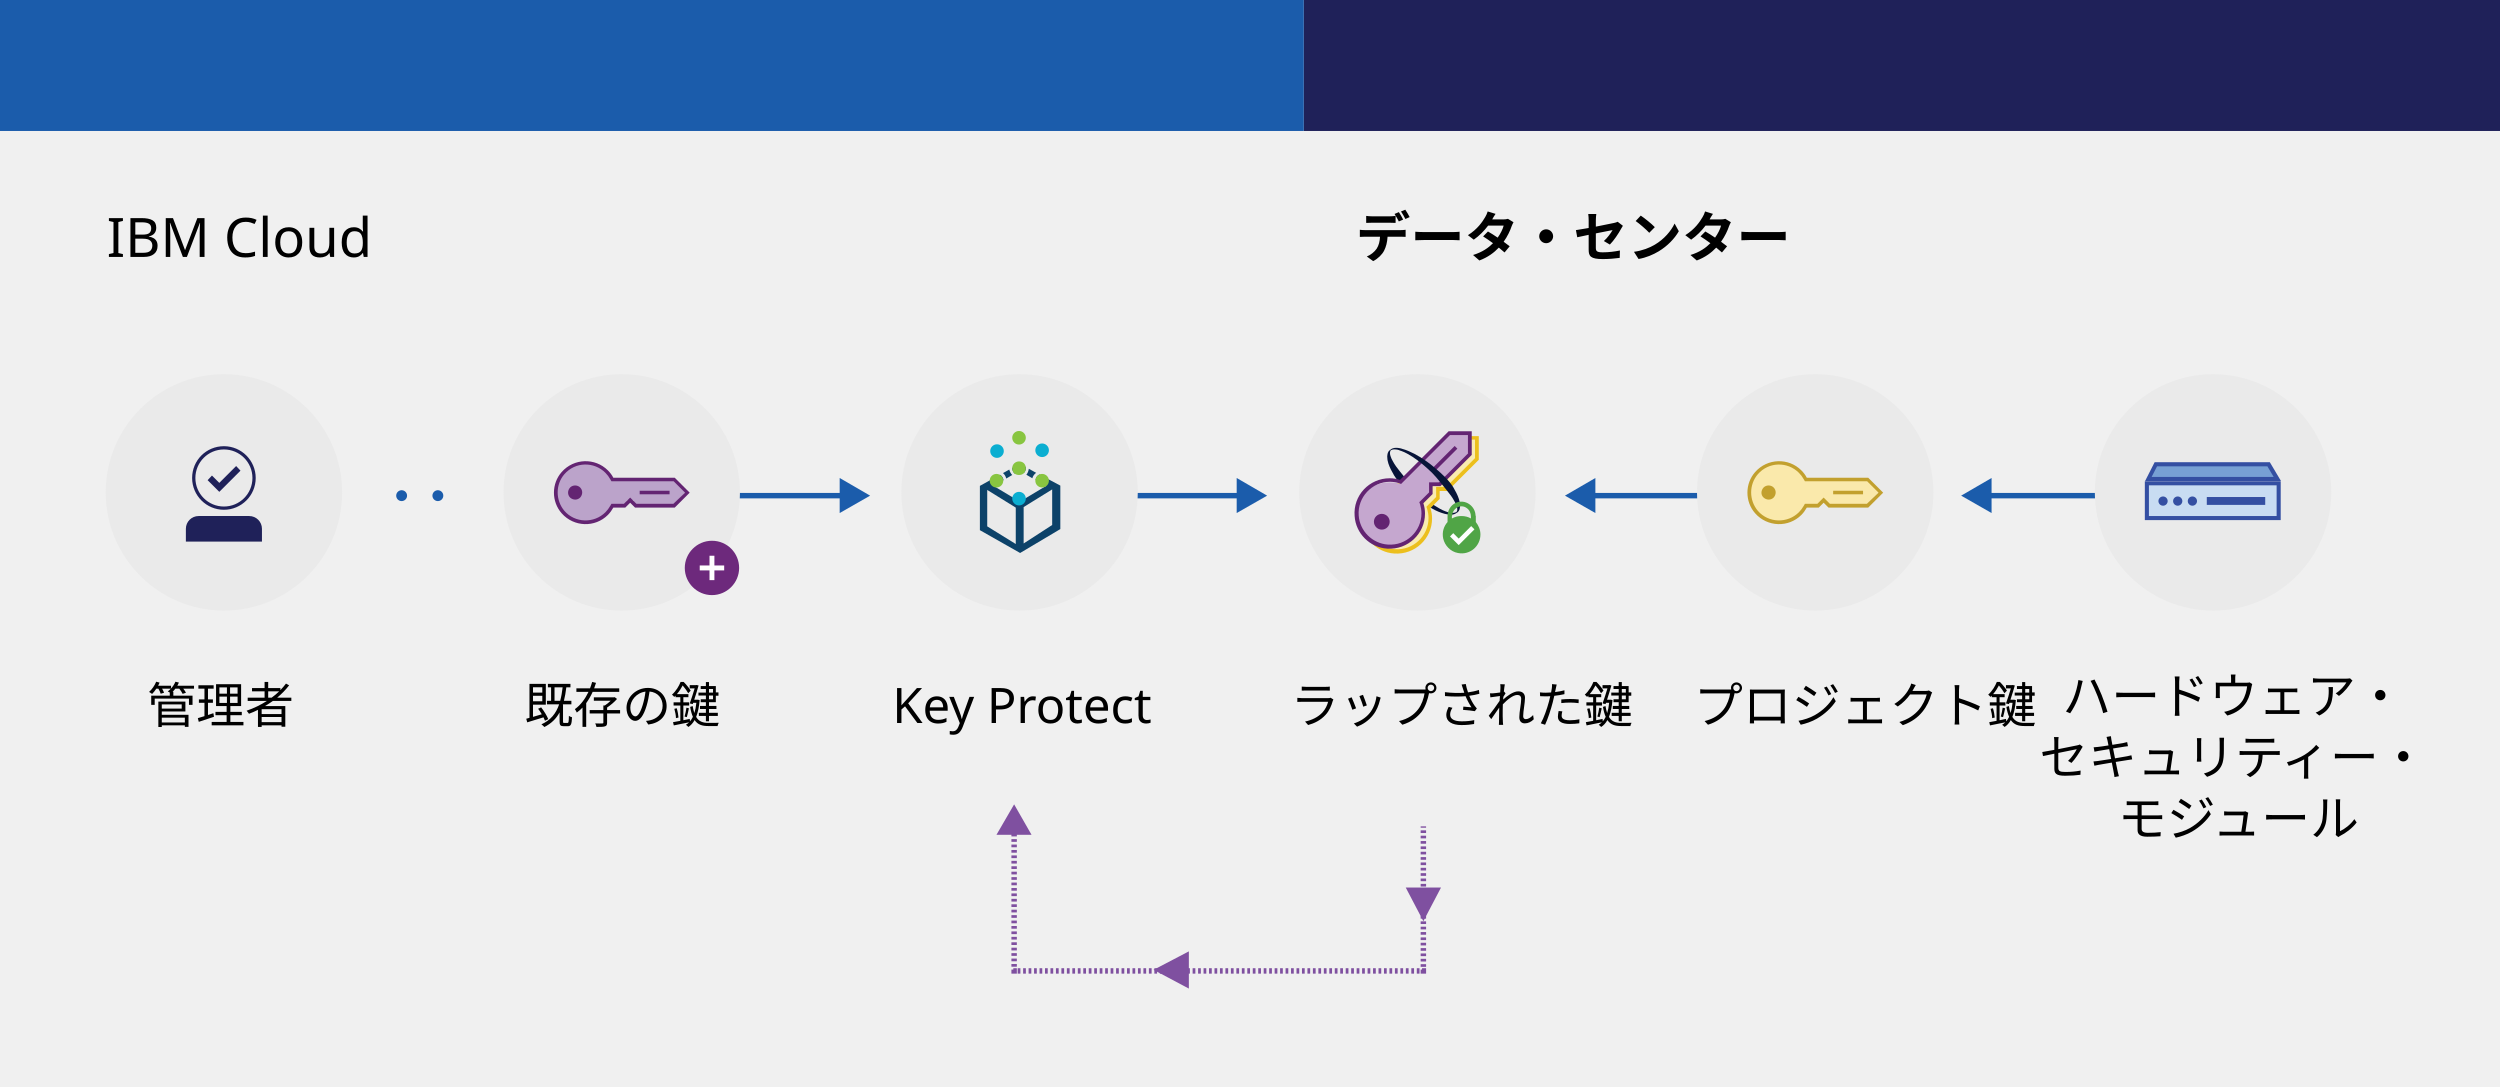
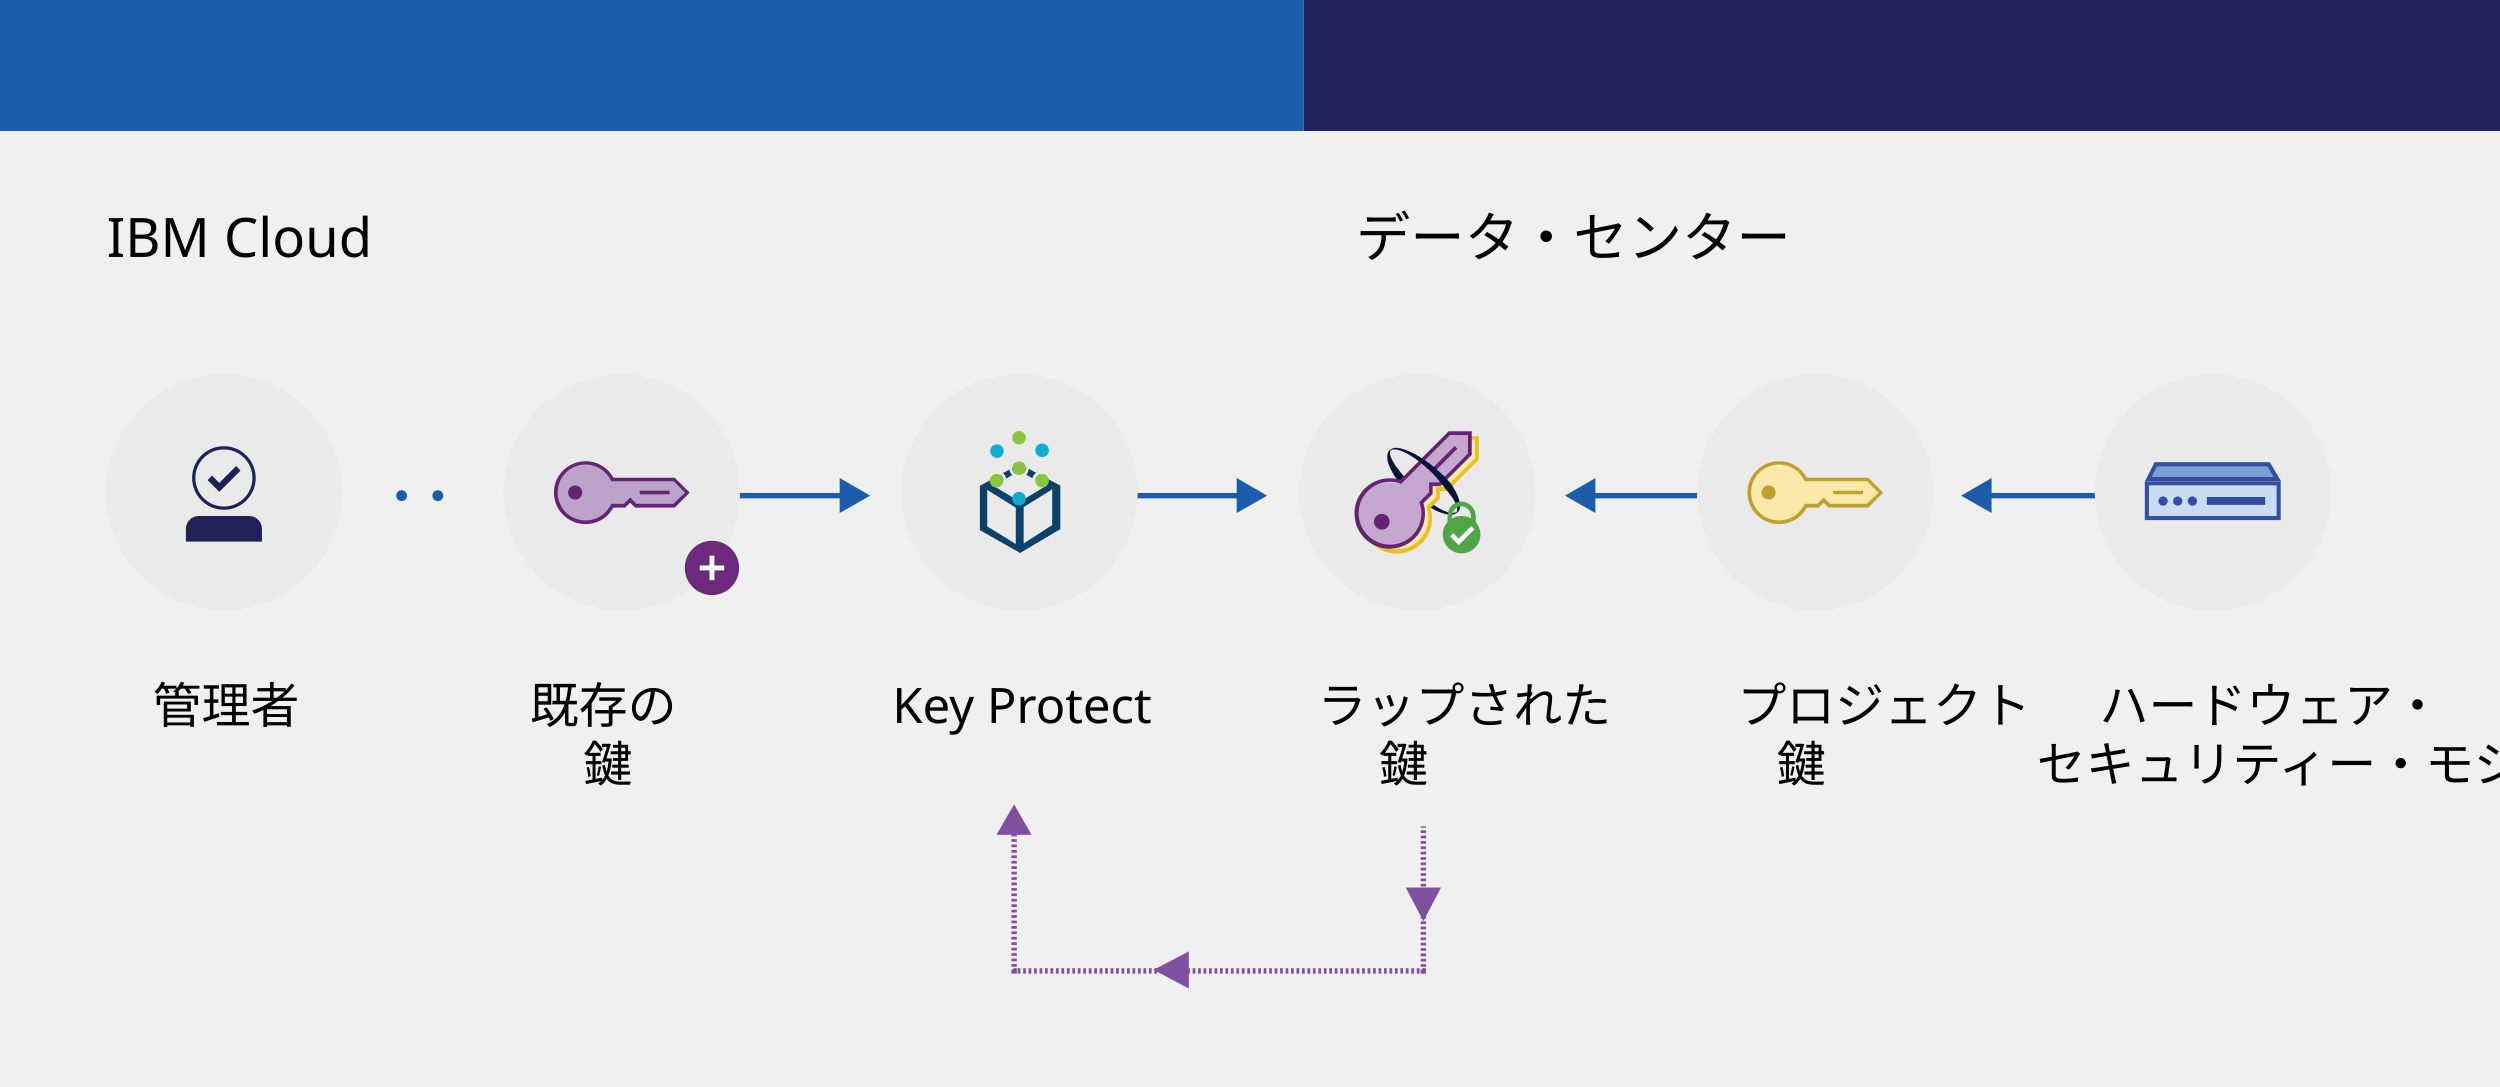
- <svg xmlns="http://www.w3.org/2000/svg" xmlns:xlink="http://www.w3.org/1999/xlink" viewBox="0 0 920 400" id="svg2">
-   <style id="style4">.st0{fill:none;stroke:#1b5cab;stroke-width:2;stroke-miterlimit:10}.st1{fill:#1b5cab}.st2,.st4{fill:none;stroke-miterlimit:10}.st2{stroke-linecap:round;stroke:#1b5cab;stroke-width:4}.st4{stroke:#7f50a0;stroke-width:2}.st8{fill:#7f50a0}.st9{fill:#eaeaea}.st13{fill:#344fa2}.st17{clip-path:url(#SVGID_4_);fill:#c2a02e}.st19,.st21,.st23{clip-path:url(#SVGID_8_);fill:#071438}.st21,.st23{fill:#ecbf1d}.st23{fill:#632472}.st26{fill:#0c4269}.st27{fill:#0baed1}.st28{fill:#88c540}.st29{fill:none}.st34{clip-path:url(#SVGID_14_);fill:#632472}.st35{fill:#1f2159}.st36{font-family:'IBMPlexSans-SemiBold'}.st37{font-size:20px}.st38{font-family:'IBMPlexSans'}.st39{font-size:18px}</style>
+ <svg xmlns="http://www.w3.org/2000/svg" xmlns:xlink="http://www.w3.org/1999/xlink" viewBox="0 0 920 400">
+   <style>.st0{fill:none;stroke:#1b5cab;stroke-width:2;stroke-miterlimit:10}.st1{fill:#1b5cab}.st2,.st4{fill:none;stroke-miterlimit:10}.st2{stroke-linecap:round;stroke:#1b5cab;stroke-width:4}.st4{stroke:#7f50a0;stroke-width:2}.st8{fill:#7f50a0}.st9{fill:#eaeaea}.st13{fill:#344fa2}.st17{clip-path:url(#SVGID_4_);fill:#c2a02e}.st19,.st21,.st23{clip-path:url(#SVGID_8_);fill:#071438}.st21,.st23{fill:#ecbf1d}.st23{fill:#632472}.st26{fill:#0c4269}.st27{fill:#0baed1}.st28{fill:#88c540}.st29{fill:none}.st34{clip-path:url(#SVGID_14_);fill:#632472}.st35{fill:#1f2159}.st36{font-family:'IBMPlexSans-SemiBold'}.st37{font-size:20px}.st38{font-family:'IBMPlexSans'}.st39{font-size:18px}</style>
  <g id="Visual_elements">
-     <g id="g7">
-       <g id="g9">
-         <path class="st0" id="line11" d="M585.2 182.4h40.7" />
-         <g id="g13">
-           <path class="st1" id="polygon15" d="M587.1 188.8l-11.2-6.4 11.2-6.5z" />
-         </g>
-       </g>
-     </g>
-     <g id="g17">
-       <g id="g19">
-         <path class="st0" id="line21" d="M731 182.4h40.7" />
-         <g id="g23">
-           <path class="st1" id="polygon25" d="M732.9 188.8l-11.2-6.4 11.2-6.5z" />
-         </g>
-       </g>
-     </g>
-     <g id="g27">
-       <g id="g29">
-         <path class="st0" id="line31" d="M270.2 182.4h40.7" />
-         <g id="g33">
-           <path class="st1" id="polygon35" d="M309 188.8l11.2-6.4-11.2-6.5z" />
-         </g>
-       </g>
-     </g>
-     <g id="g37">
-       <g id="g39">
-         <path class="st0" id="line41" d="M416.3 182.4H457" />
-         <g id="g43">
-           <path class="st1" id="polygon45" d="M455.1 188.8l11.2-6.4-11.2-6.5z" />
-         </g>
-       </g>
-     </g>
-     <g id="g47">
-       <g id="g49">
-         <path class="st2" id="line51" d="M134.5 182.4" />
-         <path id="line53" fill="none" stroke="#1b5cab" stroke-width="4" stroke-linecap="round" stroke-miterlimit="10" stroke-dasharray="0,13.333" d="M147.8 182.4h20" />
-         <path class="st2" id="line55" d="M174.5 182.4" />
-       </g>
-     </g>
+     <path class="st0" d="M585.2 182.4h40.7" />
+     <path class="st1" d="M587.1 188.8l-11.2-6.4 11.2-6.5z" />
+     <path class="st0" d="M731 182.4h40.7" />
+     <path class="st1" d="M732.9 188.8l-11.2-6.4 11.2-6.5z" />
+     <path class="st0" d="M270.2 182.4h40.7" />
+     <path class="st1" d="M309 188.8l11.2-6.4-11.2-6.5z" />
+     <path class="st0" d="M416.3 182.4H457" />
+     <path class="st1" d="M455.1 188.8l11.2-6.4-11.2-6.5z" />
+     <path class="st2" d="M134.5 182.4" />
+     <path fill="none" stroke="#1b5cab" stroke-width="4" stroke-linecap="round" stroke-miterlimit="10" stroke-dasharray="0,13.333" d="M147.8 182.4h20" />
+     <path class="st2" d="M174.5 182.4" />
    <g id="XMLID_39_">
-       <g id="g58">
-         <path class="st4" id="line60" d="M373.2 305.3v.5" />
-         <path id="line62" fill="none" stroke="#7f50a0" stroke-width="2" stroke-miterlimit="10" stroke-dasharray=".999,.999" d="M373.2 306.8v49.5" />
-         <path class="st4" id="polyline64" d="M373.2 356.8v.5h-.3.5" />
-         <path id="line66" fill="none" stroke="#7f50a0" stroke-width="2" stroke-miterlimit="10" stroke-dasharray="1.006,1.006" d="M374.5 357.3h148.3" />
-         <path class="st4" id="polyline68" d="M523.3 357.3h.5v-.5" />
-         <path id="polyline70" fill="none" stroke="#7f50a0" stroke-width="2" stroke-miterlimit="10" stroke-dasharray=".985,.985" d="M523.8 355.8v-50.7" />
-         <path class="st4" id="line72" d="M523.8 304.6v-.5" />
-         <g id="g74">
-           <path class="st8" id="polygon76" d="M366.7 307.2l6.5-11.2 6.4 11.2z" />
-         </g>
-       </g>
+       <path class="st4" d="M373.2 305.3v.5" />
+       <path fill="none" stroke="#7f50a0" stroke-width="2" stroke-miterlimit="10" stroke-dasharray=".999,.999" d="M373.2 306.8v49.5" />
+       <path class="st4" d="M373.2 356.8v.5h-.3.5" />
+       <path fill="none" stroke="#7f50a0" stroke-width="2" stroke-miterlimit="10" stroke-dasharray="1.006,1.006" d="M374.5 357.3h148.3" />
+       <path class="st4" d="M523.3 357.3h.5v-.5" />
+       <path fill="none" stroke="#7f50a0" stroke-width="2" stroke-miterlimit="10" stroke-dasharray=".985,.985" d="M523.8 355.8v-50.7" />
+       <path class="st4" d="M523.8 304.6v-.5" />
+       <path class="st8" d="M366.7 307.2l6.5-11.2 6.4 11.2z" />
    </g>
    <path id="XMLID_76_" class="st8" d="M523.8 339l6.5-12.4h-13z" />
    <path id="XMLID_99_" class="st8" d="M424.5 356.9l13 6.9v-13.7z" />
    <g id="XMLID_222_">
      <g id="XMLID_60_">
        <circle id="XMLID_65_" class="st9" cx="82.4" cy="181.2" r="43.5" />
      </g>
    </g>
    <g id="XMLID_70_">
      <g id="XMLID_233_">
        <g id="XMLID_206_">
          <circle id="XMLID_207_" class="st9" cx="375.2" cy="181.2" r="43.5" />
        </g>
      </g>
    </g>
    <g id="XMLID_241_">
      <g id="XMLID_239_">
        <g id="XMLID_18_">
          <circle id="XMLID_23_" class="st9" cx="814.4" cy="181.2" r="43.5" />
        </g>
      </g>
    </g>
    <g id="XMLID_292_">
      <circle id="XMLID_293_" class="st9" cx="228.8" cy="181.2" r="43.5" />
    </g>
    <g id="XMLID_6_">
      <circle id="XMLID_20_" class="st9" cx="668" cy="181.2" r="43.5" />
    </g>
    <g id="XMLID_19_">
      <circle id="XMLID_33_" class="st9" cx="521.6" cy="181.2" r="43.5" />
    </g>
-     <circle cx="262" cy="209" r="6" id="circle97" fill="#fff" />
-     <g id="g99">
-       <path d="M262 199c-5.5 0-10 4.5-10 10s4.5 10 10 10 10-4.5 10-10-4.4-10-10-10zm4.5 10.9h-3.6v3.6h-1.8v-3.6h-3.6v-1.8h3.6v-3.6h1.8v3.6h3.6v1.8z" id="path101" fill="#6d297c" />
-     </g>
+     <circle cx="262" cy="209" r="6" fill="#fff" />
+     <path d="M262 199c-5.5 0-10 4.5-10 10s4.5 10 10 10 10-4.5 10-10-4.4-10-10-10zm4.5 10.9h-3.6v3.6h-1.8v-3.6h-3.6v-1.8h3.6v-3.6h1.8v3.6h3.6v1.8z" fill="#6d297c" />
    <g id="XMLID_153_">
      <g id="XMLID_118_">
-         <path id="rect105" fill="#c8dcf2" d="M790.1 177.8h48.5v12.8h-48.5z" />
-         <path class="st13" d="M837.8 178.6v11.3h-47v-11.3h47m1.5-1.5h-50v14.3h50v-14.3z" id="path107" />
+         <path fill="#c8dcf2" d="M790.1 177.8h48.5v12.8h-48.5z" />
+         <path class="st13" d="M837.8 178.6v11.3h-47v-11.3h47m1.5-1.5h-50v14.3h50v-14.3z" />
      </g>
      <g id="XMLID_119_">
        <path id="XMLID_120_" class="st13" d="M812.1 182.9h21.5v2.9h-21.5z" />
        <circle id="XMLID_122_" class="st13" cx="806.8" cy="184.4" r="1.7" />
        <circle id="XMLID_128_" class="st13" cx="801.4" cy="184.4" r="1.7" />
        <circle id="XMLID_121_" class="st13" cx="796" cy="184.4" r="1.7" />
      </g>
-       <g id="g114">
-         <path id="polygon116" fill="#77a0d4" d="M790.6 176.3l2.7-5.4h41.5l3.2 5.4z" />
-         <path class="st13" d="M834.4 171.6l2.3 3.9h-44.9l2-3.9h40.6m.9-1.5h-42.4l-3.5 6.9h50l-4.1-6.9z" id="path118" />
-       </g>
+       <path fill="#77a0d4" d="M790.6 176.3l2.7-5.4h41.5l3.2 5.4z" />
+       <path class="st13" d="M834.4 171.6l2.3 3.9h-44.9l2-3.9h40.6m.9-1.5h-42.4l-3.5 6.9h50l-4.1-6.9z" />
    </g>
    <g id="Artwork_40">
-       <g id="g121">
-         <defs id="defs123">
-           <path id="SVGID_1_" d="M643 169.6h50v23.3h-50z" />
+       <defs>
+         <path id="SVGID_1_" d="M643 169.6h50v23.3h-50z" />
+       </defs>
+       <clipPath id="SVGID_2_">
+         <use xlink:href="#SVGID_1_" overflow="visible" />
+       </clipPath>
+       <g clip-path="url(#SVGID_2_)">
+         <defs>
+           <path id="SVGID_3_" d="M643 169.6h50v23.3h-50z" />
        </defs>
-         <clipPath id="SVGID_2_">
-           <use xlink:href="#SVGID_1_" id="use127" overflow="visible" />
+         <clipPath id="SVGID_4_">
+           <use xlink:href="#SVGID_3_" overflow="visible" />
        </clipPath>
-         <g id="g129" clip-path="url(#SVGID_2_)">
-           <defs id="defs131">
-             <path id="SVGID_3_" d="M643 169.6h50v23.3h-50z" />
-           </defs>
-           <clipPath id="SVGID_4_">
-             <use xlink:href="#SVGID_3_" id="use135" overflow="visible" />
-           </clipPath>
-           <path d="M687 176.3h-22.8c-1.9-3.9-6-6.6-10.8-6.2-5.3.5-9.6 4.9-9.8 10.3-.3 6.2 4.7 11.4 10.8 11.4 4.3 0 8.1-2.5 9.8-6.2h5.7v-.8h2.3v.8H687l4.7-4.7-4.7-4.6z" id="path137" clip-path="url(#SVGID_4_)" fill="#fae9ab" />
-           <path class="st17" d="M687.5 175.8h-22.6c-.5-1-1.2-1.9-2-2.7-4.7-4.7-12.5-4.5-17 .6-3.8 4.3-3.8 10.9 0 15.2 4.5 5.1 12.3 5.3 17 .6.8-.8 1.5-1.8 2-2.7h4.4l1.8-1.8 1.8 1.8h14.6l5.5-5.5-5.5-5.5zm-.5 9.6h-13.6L672 184l-.9-.9-.9.9-1.4 1.4h-4.6l-.4.7c-.5.9-1.1 1.7-1.8 2.4-4.2 4.2-11.2 4-15.1-.5-3.3-3.9-3.3-9.7 0-13.5 4-4.6 10.9-4.7 15.1-.5.7.7 1.3 1.5 1.8 2.4l.4.7H687.1l4.2 4.2-4.3 4.1z" id="path139" clip-path="url(#SVGID_4_)" />
-           <path class="st17" d="M652.7 179.4c1 1 1 2.6 0 3.7-1 1-2.6 1-3.7 0s-1-2.6 0-3.7c1-1 2.7-1 3.7 0" id="path141" clip-path="url(#SVGID_4_)" />
-           <path class="st17" id="rect143" clip-path="url(#SVGID_4_)" d="M674.6 180.6h11v1.3h-11z" />
-         </g>
+         <path d="M687 176.3h-22.8c-1.9-3.9-6-6.6-10.8-6.2-5.3.5-9.6 4.9-9.8 10.3-.3 6.2 4.7 11.4 10.8 11.4 4.3 0 8.1-2.5 9.8-6.2h5.7v-.8h2.3v.8H687l4.7-4.7-4.7-4.6z" clip-path="url(#SVGID_4_)" fill="#fae9ab" />
+         <path class="st17" d="M687.5 175.8h-22.6c-.5-1-1.2-1.9-2-2.7-4.7-4.7-12.5-4.5-17 .6-3.8 4.3-3.8 10.9 0 15.2 4.5 5.1 12.3 5.3 17 .6.8-.8 1.5-1.8 2-2.7h4.4l1.8-1.8 1.8 1.8h14.6l5.5-5.5-5.5-5.5zm-.5 9.6h-13.6L672 184l-.9-.9-.9.9-1.4 1.4h-4.6l-.4.7c-.5.9-1.1 1.7-1.8 2.4-4.2 4.2-11.2 4-15.1-.5-3.3-3.9-3.3-9.7 0-13.5 4-4.6 10.9-4.7 15.1-.5.7.7 1.3 1.5 1.8 2.4l.4.7H687.1l4.2 4.2-4.3 4.1z" />
+         <path class="st17" d="M652.7 179.4c1 1 1 2.6 0 3.7-1 1-2.6 1-3.7 0s-1-2.6 0-3.7c1-1 2.7-1 3.7 0M674.6 180.6h11v1.3h-11z" />
      </g>
    </g>
    <g id="Artwork_32">
-       <g id="g146">
-         <defs id="defs148">
-           <path id="SVGID_5_" d="M498.5 158.7h46.3v45h-46.3z" />
+       <defs>
+         <path id="SVGID_5_" d="M498.5 158.7h46.3v45h-46.3z" />
+       </defs>
+       <clipPath id="SVGID_6_">
+         <use xlink:href="#SVGID_5_" overflow="visible" />
+       </clipPath>
+       <g clip-path="url(#SVGID_6_)">
+         <defs>
+           <path id="SVGID_7_" d="M498.5 158.7h46.3v45h-46.3z" />
        </defs>
-         <clipPath id="SVGID_6_">
-           <use xlink:href="#SVGID_5_" id="use152" overflow="visible" />
+         <clipPath id="SVGID_8_">
+           <use xlink:href="#SVGID_7_" overflow="visible" />
        </clipPath>
-         <g id="g154" clip-path="url(#SVGID_6_)">
-           <defs id="defs156">
-             <path id="SVGID_7_" d="M498.5 158.7h46.3v45h-46.3z" />
-           </defs>
-           <clipPath id="SVGID_8_">
-             <use xlink:href="#SVGID_7_" id="use160" overflow="visible" />
-           </clipPath>
-           <path class="st19" d="M536.3 188.5c-.6.6-1.4.9-2.2.9-.8 0-1.6-.1-2.4-.3-1.5-.4-3-1-4.4-1.8-2.8-1.5-5.4-3.3-7.8-5.4-2.4-2.1-4.8-4.2-6.5-7-.8-1.4-1.6-2.8-2.1-4.4l-.3-1.2c0-.4-.1-.8-.1-1.3 0-.4.1-.9.2-1.3l.3-.6.5-.5.2.2c-.3.7-.2 1.4 0 2 .2.7.5 1.3.9 2 .7 1.3 1.6 2.5 2.5 3.6 1.9 2.3 3.7 4.8 5.8 6.9 2.2 2.1 4.5 4.1 7.1 5.8 1.3.8 2.6 1.6 4 2.1.7.3 1.4.5 2.2.5.7.1 1.5 0 2-.5l.1.3z" id="path162" clip-path="url(#SVGID_8_)" />
-           <path d="M543.4 161.9l-7.9-.3.3.3h-.2l-.3-.3-15.3 15.2.2.2-2.7 2.7c-1.2-.4-2.4-.5-3.6-.5-6.7 0-12.1 5.2-12.1 11.7s5.4 11.7 12.1 11.7c6.7 0 12.1-5.2 12.1-11.7 0-1.4-.3-2.8-.7-4l4.2-4.2-.9-.9 2.2-2.2.8.8 11-11 .3.3.1-.7.3-.3-.3-.3.4-6.5z" id="path164" clip-path="url(#SVGID_8_)" fill="#f9ebb0" />
-           <path class="st21" d="M535.7 160.5l-17.9 17.9c-1.2-.4-2.5-.6-3.8-.6-7.5 0-13.5 6.3-12.9 13.9.4 6.4 5.6 11.6 12 12 7.6.5 13.9-5.5 13.9-12.9 0-1.3-.2-2.6-.6-3.8l3.4-3.4v-2.9h2.9l11.5-11.5v-8.7h-8.5zm7.2 8l-10.7 10.7H528.5V182.9l-3 3-.6.6.3.8c.3 1.1.5 2.2.5 3.3 0 6.6-5.6 12-12.4 11.5-5.7-.4-10.3-5-10.7-10.7-.5-6.7 4.9-12.4 11.5-12.4 1.1 0 2.3.2 3.3.5l.8.3.6-.6 17.4-17.4h6.6v6.7z" id="path166" clip-path="url(#SVGID_8_)" />
-           <path class="st21" d="M511.1 190.8c1.6 0 2.9 1.3 2.9 2.9s-1.3 2.9-2.9 2.9c-1.6 0-2.9-1.3-2.9-2.9s1.3-2.9 2.9-2.9" id="path168" clip-path="url(#SVGID_8_)" />
-           <path transform="rotate(-45.001 534.13 170.641)" class="st21" id="rect170" clip-path="url(#SVGID_8_)" d="M528 169.9h12.2v1.4H528z" />
-           <path d="M540.8 160.1l-7.9-.3.3.3h-.2l-.3-.3-15.3 15.3.2.2-2.7 2.7c-1.2-.4-2.4-.5-3.6-.5-6.7 0-12.1 5.2-12.1 11.7 0 6.5 5.4 11.7 12.1 11.7s12.1-5.2 12.1-11.7c0-1.4-.3-2.8-.7-4l4.2-4.2-.9-.9 2.2-2.2.8.8 11-11 .3.3.1-.7.3-.3-.3-.3.4-6.6z" id="path172" clip-path="url(#SVGID_8_)" fill="#c5a7cf" />
-           <path class="st23" d="M533.1 158.7l-17.9 17.9c-1.2-.4-2.5-.6-3.8-.6-7.5 0-13.5 6.3-12.9 13.9.4 6.4 5.6 11.6 12 12 7.6.5 13.9-5.5 13.9-12.9 0-1.3-.2-2.6-.6-3.8l3.4-3.4v-2.9h2.9l11.5-11.5v-8.7h-8.5zm7.2 8.1l-10.7 10.7H525.9V181.2l-3 3-.6.6.3.8c.3 1.1.5 2.2.5 3.3 0 6.6-5.6 12-12.4 11.5-5.7-.4-10.3-5-10.7-10.7-.5-6.7 4.9-12.4 11.5-12.4 1.1 0 2.3.2 3.3.5l.8.3.6-.6 17.4-17.4h6.6v6.7z" id="path174" clip-path="url(#SVGID_8_)" />
-           <path class="st23" d="M508.5 189.1c1.6 0 2.9 1.3 2.9 2.9s-1.3 2.9-2.9 2.9c-1.6 0-2.9-1.3-2.9-2.9s1.3-2.9 2.9-2.9" id="path176" clip-path="url(#SVGID_8_)" />
-           <path transform="rotate(-45.001 531.534 168.91)" class="st23" id="rect178" clip-path="url(#SVGID_8_)" d="M525.4 168.2h12.2v1.4h-12.2z" />
-           <path class="st19" d="M511.5 165.7c.5-.7 1.5-.9 2.2-.9.4 0 .8 0 1.2.1.4.1.8.1 1.2.3 1.5.4 3 1.1 4.4 1.8 2.8 1.5 5.4 3.3 7.8 5.4 1.2 1 2.4 2.1 3.5 3.2s2.2 2.4 3 3.7c.8 1.4 1.6 2.8 2.1 4.4l.3 1.2c0 .4.1.8.1 1.3 0 .4-.1.9-.2 1.3l-.3.6-.5.5-.2-.2c.3-.7.2-1.4 0-2-.2-.7-.5-1.3-.9-2-.7-1.3-1.6-2.5-2.5-3.6-1.9-2.3-3.7-4.8-5.8-6.9-2.2-2.1-4.5-4.1-7.1-5.8-1.3-.8-2.6-1.6-4-2.1-.3-.1-.7-.2-1.1-.4-.4-.1-.7-.2-1.1-.2-.7-.1-1.5 0-2 .5l-.1-.2z" id="path180" clip-path="url(#SVGID_8_)" />
-           <path d="M543 196.5c0 2.9-2.1 5.2-4.8 5.2-2.6 0-4.8-2.3-4.8-5.2s2.1-5.2 4.8-5.2c2.7 0 4.8 2.3 4.8 5.2" id="path182" clip-path="url(#SVGID_8_)" fill="#fff" />
-           <path d="M543 189.8c0-3.5-3.8-6.4-7.4-4.7-1.8.9-2.9 2.8-2.9 4.9v2.1c-1.4 1.6-2.1 3.7-1.6 6.1.6 2.6 2.7 4.8 5.4 5.3 4.4.9 8.3-2.5 8.3-6.8 0-1.8-.7-3.3-1.7-4.6v-2.3zm-8.6 0c0-2.5 3-4.6 5.4-2.8 1 .7 1.5 1.9 1.5 3.1v.7c-1-.6-2.2-.9-3.5-.9-1.3 0-2.4.3-3.5.9v-1zm2.4 10.8l-3.2-3.2 1.2-1.2 2 2 4.6-4.6 1.2 1.2-5.8 5.8z" id="path184" clip-path="url(#SVGID_8_)" fill="#50a546" />
-         </g>
+         <path class="st19" d="M536.3 188.5c-.6.6-1.4.9-2.2.9-.8 0-1.6-.1-2.4-.3-1.5-.4-3-1-4.4-1.8-2.8-1.5-5.4-3.3-7.8-5.4-2.4-2.1-4.8-4.2-6.5-7-.8-1.4-1.6-2.8-2.1-4.4l-.3-1.2c0-.4-.1-.8-.1-1.3 0-.4.1-.9.2-1.3l.3-.6.5-.5.2.2c-.3.7-.2 1.4 0 2 .2.7.5 1.3.9 2 .7 1.3 1.6 2.5 2.5 3.6 1.9 2.3 3.7 4.8 5.8 6.9 2.2 2.1 4.5 4.1 7.1 5.8 1.3.8 2.6 1.6 4 2.1.7.3 1.4.5 2.2.5.7.1 1.5 0 2-.5l.1.3z" />
+         <path d="M543.4 161.9l-7.9-.3.3.3h-.2l-.3-.3-15.3 15.2.2.2-2.7 2.7c-1.2-.4-2.4-.5-3.6-.5-6.7 0-12.1 5.2-12.1 11.7s5.4 11.7 12.1 11.7c6.7 0 12.1-5.2 12.1-11.7 0-1.4-.3-2.8-.7-4l4.2-4.2-.9-.9 2.2-2.2.8.8 11-11 .3.3.1-.7.3-.3-.3-.3.4-6.5z" clip-path="url(#SVGID_8_)" fill="#f9ebb0" />
+         <path class="st21" d="M535.7 160.5l-17.9 17.9c-1.2-.4-2.5-.6-3.8-.6-7.5 0-13.5 6.3-12.9 13.9.4 6.4 5.6 11.6 12 12 7.6.5 13.9-5.5 13.9-12.9 0-1.3-.2-2.6-.6-3.8l3.4-3.4v-2.9h2.9l11.5-11.5v-8.7h-8.5zm7.2 8l-10.7 10.7H528.5V182.9l-3 3-.6.6.3.8c.3 1.1.5 2.2.5 3.3 0 6.6-5.6 12-12.4 11.5-5.7-.4-10.3-5-10.7-10.7-.5-6.7 4.9-12.4 11.5-12.4 1.1 0 2.3.2 3.3.5l.8.3.6-.6 17.4-17.4h6.6v6.7z" />
+         <path class="st21" d="M511.1 190.8c1.6 0 2.9 1.3 2.9 2.9s-1.3 2.9-2.9 2.9c-1.6 0-2.9-1.3-2.9-2.9s1.3-2.9 2.9-2.9" />
+         <path transform="rotate(-45.001 534.13 170.641)" class="st21" d="M528 169.9h12.2v1.4H528z" />
+         <path d="M540.8 160.1l-7.9-.3.3.3h-.2l-.3-.3-15.3 15.3.2.2-2.7 2.7c-1.2-.4-2.4-.5-3.6-.5-6.7 0-12.1 5.2-12.1 11.7 0 6.5 5.4 11.7 12.1 11.7s12.1-5.2 12.1-11.7c0-1.4-.3-2.8-.7-4l4.2-4.2-.9-.9 2.2-2.2.8.8 11-11 .3.3.1-.7.3-.3-.3-.3.4-6.6z" clip-path="url(#SVGID_8_)" fill="#c5a7cf" />
+         <path class="st23" d="M533.1 158.7l-17.9 17.9c-1.2-.4-2.5-.6-3.8-.6-7.5 0-13.5 6.3-12.9 13.9.4 6.4 5.6 11.6 12 12 7.6.5 13.9-5.5 13.9-12.9 0-1.3-.2-2.6-.6-3.8l3.4-3.4v-2.9h2.9l11.5-11.5v-8.7h-8.5zm7.2 8.1l-10.7 10.7H525.9V181.2l-3 3-.6.6.3.8c.3 1.1.5 2.2.5 3.3 0 6.6-5.6 12-12.4 11.5-5.7-.4-10.3-5-10.7-10.7-.5-6.7 4.9-12.4 11.5-12.4 1.1 0 2.3.2 3.3.5l.8.3.6-.6 17.4-17.4h6.6v6.7z" />
+         <path class="st23" d="M508.5 189.1c1.6 0 2.9 1.3 2.9 2.9s-1.3 2.9-2.9 2.9c-1.6 0-2.9-1.3-2.9-2.9s1.3-2.9 2.9-2.9" />
+         <path transform="rotate(-45.001 531.534 168.91)" class="st23" d="M525.4 168.2h12.2v1.4h-12.2z" />
+         <path class="st19" d="M511.5 165.7c.5-.7 1.5-.9 2.2-.9.4 0 .8 0 1.2.1.4.1.8.1 1.2.3 1.5.4 3 1.1 4.4 1.8 2.8 1.5 5.4 3.3 7.8 5.4 1.2 1 2.4 2.1 3.5 3.2s2.2 2.4 3 3.7c.8 1.4 1.6 2.8 2.1 4.4l.3 1.2c0 .4.1.8.1 1.3 0 .4-.1.9-.2 1.3l-.3.6-.5.5-.2-.2c.3-.7.2-1.4 0-2-.2-.7-.5-1.3-.9-2-.7-1.3-1.6-2.5-2.5-3.6-1.9-2.3-3.7-4.8-5.8-6.9-2.2-2.1-4.5-4.1-7.1-5.8-1.3-.8-2.6-1.6-4-2.1-.3-.1-.7-.2-1.1-.4-.4-.1-.7-.2-1.1-.2-.7-.1-1.5 0-2 .5l-.1-.2z" />
+         <path d="M543 196.5c0 2.9-2.1 5.2-4.8 5.2-2.6 0-4.8-2.3-4.8-5.2s2.1-5.2 4.8-5.2c2.7 0 4.8 2.3 4.8 5.2" clip-path="url(#SVGID_8_)" fill="#fff" />
+         <path d="M543 189.8c0-3.5-3.8-6.4-7.4-4.7-1.8.9-2.9 2.8-2.9 4.9v2.1c-1.4 1.6-2.1 3.7-1.6 6.1.6 2.6 2.7 4.8 5.4 5.3 4.4.9 8.3-2.5 8.3-6.8 0-1.8-.7-3.3-1.7-4.6v-2.3zm-8.6 0c0-2.5 3-4.6 5.4-2.8 1 .7 1.5 1.9 1.5 3.1v.7c-1-.6-2.2-.9-3.5-.9-1.3 0-2.4.3-3.5.9v-1zm2.4 10.8l-3.2-3.2 1.2-1.2 2 2 4.6-4.6 1.2 1.2-5.8 5.8z" clip-path="url(#SVGID_8_)" fill="#50a546" />
      </g>
    </g>
    <g id="XMLID_170_">
      <g id="XMLID_186_">
        <g id="XMLID_200_">
          <path id="XMLID_202_" class="st26" d="M382.5 174.6c-.8.4-1.3 1.2-1.4 2l3.9 2.2-9.7 5.8-9.7-5.8 3.7-2.1c-.1-.8-.6-1.6-1.3-2l-7.4 4.1v16.3l14.8 8.4 14.8-8.8v-16l-7.7-4.1zm-8.7 25.6l-10.5-6.5v-13.4l10.5 6.5v13.4zm13.4-7l-10.5 6.8v-13.4l10.5-6.5v13.1z" />
          <path id="XMLID_201_" class="st26" d="M381.3 174l-2.7-1.5c-.1.8-.4 1.6-.9 2.2l2.2 1.3c.2-.8.7-1.5 1.4-2z" />
        </g>
        <path id="XMLID_199_" class="st26" d="M372.5 172.2v.1c0 .8.4 1.5.9 2l1.8-1 1.5.8c.5-.4.8-1.1.8-1.8 0-.1 0-.4-.1-.5l-2.1-1.2-2.8 1.6z" />
        <path id="XMLID_198_" class="st26" d="M370.3 176.1l2.2-1.3c-.6-.6-.9-1.3-1.1-2l-2.3 1.3c.6.5 1 1.2 1.2 2z" />
        <circle id="XMLID_197_" class="st27" cx="375" cy="183.5" r="2.5" />
        <circle id="XMLID_196_" class="st28" cx="375" cy="161.1" r="2.5" />
        <g id="XMLID_194_">
          <circle id="XMLID_195_" class="st28" cx="383.5" cy="176.9" r="2.5" />
        </g>
        <g id="XMLID_192_">
          <circle id="XMLID_193_" class="st28" cx="366.7" cy="176.9" r="2.5" />
        </g>
        <circle id="XMLID_191_" class="st27" cx="383.5" cy="165.7" r="2.5" />
        <circle id="XMLID_190_" class="st27" cx="366.9" cy="166" r="2.5" />
        <path id="XMLID_189_" class="st29" d="M385.9 176.9c0-1.5-1-2.5-2.5-2.5v4.9c1.5 0 2.5-1.2 2.5-2.4z" />
        <path id="XMLID_188_" class="st29" d="M381 176.9c0 1.5 1 2.5 2.5 2.5v-4.9c-1.3 0-2.5 1-2.5 2.4z" />
        <path id="XMLID_187_" class="st28" d="M375 169.8c-1.3 0-2.5 1-2.5 2.5s1 2.5 2.5 2.5 2.5-1 2.5-2.5-1-2.5-2.5-2.5z" />
      </g>
    </g>
    <g id="Root_key">
-       <g id="g205">
-         <defs id="defs207">
-           <path id="SVGID_9_" d="M203.8 169.6h50v23.3h-50z" />
+       <defs>
+         <path id="SVGID_9_" d="M203.8 169.6h50v23.3h-50z" />
+       </defs>
+       <clipPath id="SVGID_10_">
+         <use xlink:href="#SVGID_9_" overflow="visible" />
+       </clipPath>
+       <g clip-path="url(#SVGID_10_)">
+         <defs>
+           <path id="SVGID_11_" d="M203.8 169.6h50v23.3h-50z" />
        </defs>
-         <clipPath id="SVGID_10_">
-           <use xlink:href="#SVGID_9_" id="use211" overflow="visible" />
+         <clipPath id="SVGID_12_">
+           <use xlink:href="#SVGID_11_" overflow="visible" />
        </clipPath>
-         <g id="g213" clip-path="url(#SVGID_10_)">
-           <defs id="defs215">
-             <path id="SVGID_11_" d="M203.8 169.6h50v23.3h-50z" />
+         <g clip-path="url(#SVGID_12_)">
+           <defs>
+             <path id="SVGID_13_" d="M203.8 169.6h50v23.3h-50z" />
          </defs>
-           <clipPath id="SVGID_12_">
-             <use xlink:href="#SVGID_11_" id="use219" overflow="visible" />
+           <clipPath id="SVGID_14_">
+             <use xlink:href="#SVGID_13_" overflow="visible" />
          </clipPath>
-           <g id="g221" clip-path="url(#SVGID_12_)">
-             <defs id="defs223">
-               <path id="SVGID_13_" d="M203.8 169.6h50v23.3h-50z" />
+           <g opacity=".65" clip-path="url(#SVGID_14_)">
+             <defs>
+               <path id="SVGID_15_" d="M204.4 170.1h48.1v21.7h-48.1z" />
            </defs>
-             <clipPath id="SVGID_14_">
-               <use xlink:href="#SVGID_13_" id="use227" overflow="visible" />
+             <clipPath id="SVGID_16_">
+               <use xlink:href="#SVGID_15_" overflow="visible" />
            </clipPath>
-             <g id="g229" clip-path="url(#SVGID_14_)" opacity=".65">
-               <g id="g231">
-                 <defs id="defs233">
-                   <path id="SVGID_15_" d="M204.4 170.1h48.1v21.7h-48.1z" />
-                 </defs>
-                 <clipPath id="SVGID_16_">
-                   <use xlink:href="#SVGID_15_" id="use237" overflow="visible" />
-                 </clipPath>
-                 <path d="M247.8 176.3H225c-1.7-3.7-5.5-6.2-9.8-6.2-6 0-10.9 4.9-10.9 10.9s4.9 10.9 10.9 10.9c4.3 0 8.1-2.5 9.8-6.2h5.7v-1.6H233.1v1.6h14.7l4.7-4.7-4.7-4.7z" id="path239" clip-path="url(#SVGID_16_)" fill="#a27db8" />
-               </g>
-             </g>
-             <path class="st34" d="M248.3 175.8h-22.6c-.5-1-1.2-1.9-2-2.7-4.7-4.7-12.5-4.5-17 .6-3.8 4.3-3.8 10.9 0 15.2 4.5 5.1 12.3 5.3 17 .6.8-.8 1.5-1.8 2-2.7h4.4l1.8-1.8 1.8 1.8h14.6l5.5-5.5-5.5-5.5zm-.5 9.6h-13.6l-1.4-1.4-.9-.9-.9.9-1.4 1.4H225l-.4.7c-.5.9-1.1 1.7-1.8 2.4-4.2 4.2-11.2 4-15.1-.5-3.3-3.9-3.3-9.7 0-13.5 4-4.6 10.9-4.7 15.1-.5.7.7 1.3 1.5 1.8 2.4l.4.7H247.9l4.2 4.2-4.3 4.1z" id="path241" clip-path="url(#SVGID_14_)" />
-             <path class="st34" d="M213.5 179.4c1 1 1 2.6 0 3.7-1 1-2.6 1-3.7 0-1-1-1-2.6 0-3.7 1-1 2.7-1 3.7 0" id="path243" clip-path="url(#SVGID_14_)" />
-             <path class="st34" id="rect245" clip-path="url(#SVGID_14_)" d="M235.4 180.6h11v1.3h-11z" />
+             <path d="M247.8 176.3H225c-1.7-3.7-5.5-6.2-9.8-6.2-6 0-10.9 4.9-10.9 10.9s4.9 10.9 10.9 10.9c4.3 0 8.1-2.5 9.8-6.2h5.7v-1.6H233.1v1.6h14.7l4.7-4.7-4.7-4.7z" clip-path="url(#SVGID_16_)" fill="#a27db8" />
          </g>
-         </g>
-       </g>
-     </g>
-     <g id="g247">
-       <path class="st35" d="M82.4 187.6c6.4 0 11.7-5.2 11.7-11.7 0-6.4-5.2-11.7-11.7-11.7s-11.7 5.2-11.7 11.7c0 6.5 5.3 11.7 11.7 11.7zm0-22.2c5.8 0 10.5 4.7 10.5 10.5s-4.7 10.5-10.5 10.5-10.5-4.7-10.5-10.5 4.7-10.5 10.5-10.5zm9.3 24.5H73.1c-2.6 0-4.7 2.1-4.7 4.7v4.7h28v-4.7c0-2.6-2.1-4.7-4.7-4.7z" id="path249" />
-       <path class="st35" d="M88.5 173.2l-1.6-1.7-6.2 6.2L78 175l-1.6 1.7 4.3 4.3 7.8-7.8z" id="path251" />
+           <path class="st34" d="M248.3 175.8h-22.6c-.5-1-1.2-1.9-2-2.7-4.7-4.7-12.5-4.5-17 .6-3.8 4.3-3.8 10.9 0 15.2 4.5 5.1 12.3 5.3 17 .6.8-.8 1.5-1.8 2-2.7h4.4l1.8-1.8 1.8 1.8h14.6l5.5-5.5-5.5-5.5zm-.5 9.6h-13.6l-1.4-1.4-.9-.9-.9.9-1.4 1.4H225l-.4.7c-.5.9-1.1 1.7-1.8 2.4-4.2 4.2-11.2 4-15.1-.5-3.3-3.9-3.3-9.7 0-13.5 4-4.6 10.9-4.7 15.1-.5.7.7 1.3 1.5 1.8 2.4l.4.7H247.9l4.2 4.2-4.3 4.1z" />
+           <path class="st34" d="M213.5 179.4c1 1 1 2.6 0 3.7-1 1-2.6 1-3.7 0-1-1-1-2.6 0-3.7 1-1 2.7-1 3.7 0M235.4 180.6h11v1.3h-11z" />
+         </g>
+       </g>
+     </g>
+     <g>
+       <path class="st35" d="M82.4 187.6c6.4 0 11.7-5.2 11.7-11.7 0-6.4-5.2-11.7-11.7-11.7s-11.7 5.2-11.7 11.7c0 6.5 5.3 11.7 11.7 11.7zm0-22.2c5.8 0 10.5 4.7 10.5 10.5s-4.7 10.5-10.5 10.5-10.5-4.7-10.5-10.5 4.7-10.5 10.5-10.5zm9.3 24.5H73.1c-2.6 0-4.7 2.1-4.7 4.7v4.7h28v-4.7c0-2.6-2.1-4.7-4.7-4.7z" />
+       <path class="st35" d="M88.5 173.2l-1.6-1.7-6.2 6.2L78 175l-1.6 1.7 4.3 4.3 7.8-7.8z" />
    </g>
    <path id="XMLID_32_" class="st35" d="M479.8 0h440.4v48.2H479.8z" />
    <path id="XMLID_271_" class="st1" d="M-.2 0h480v48.2H-.2z" />
  </g>
  <g id="Text">
    <text id="IBM_Cloud_1_" transform="translate(39.28 94.544)" class="st36 st37">IBM Cloud</text>
+     <text id="XMLID_12_" transform="translate(772.638 266.076)">
+       <tspan x="0" y="0" class="st38 st39">ハードウェア・</tspan>
+       <tspan x="-23.1" y="21.6" class="st38 st39">セキュリティー・モジュール</tspan>
+     </text>
    <text id="XMLID_13_" transform="translate(328.369 266.076)" class="st38 st39">Key Protect</text>
-     <text id="XMLID_11_" class="st38 st39" x="54.178" y="266.076" font-size="18" font-family="IBMPlexSans">
-       <tspan style="-inkscape-font-specification:MS UI Gothic" id="tspan5625" font-weight="400" font-family="MS UI Gothic">管理者</tspan>
-     </text>
-     <text id="XMLID_10_" transform="translate(498.988 94.544)" class="st36 st37" font-size="20" font-family="IBMPlexSans-SemiBold">
-       <tspan style="-inkscape-font-specification:MS UI Gothic Bold" id="tspan5613" font-weight="700" font-family="MS UI Gothic">データ・センター</tspan>
-     </text>
-     <text id="XMLID_5_" x="192.971" y="266.076">
-       <tspan style="-inkscape-font-specification:MS UI Gothic" id="tspan5609" font-size="18" font-weight="400" font-family="MS UI Gothic">既存の鍵</tspan>
-     </text>
-     <text id="XMLID_16_" x="474.885" y="266.075">
-       <tspan style="-inkscape-font-specification:MS UI Gothic" id="tspan5615" font-size="18" font-weight="400" font-family="MS UI Gothic">ラップされた鍵</tspan>
-     </text>
-     <text id="XMLID_2_" x="623.342" y="266.075">
-       <tspan style="-inkscape-font-specification:MS UI Gothic" id="tspan5611" font-size="18" font-weight="400" font-family="MS UI Gothic">プロジェクト鍵</tspan>
+     <text id="XMLID_11_" transform="translate(56.178 266.076)" class="st38 st39">管理者</text>
+     <text id="XMLID_10_" transform="translate(498.988 94.544)" class="st36 st37">データ・センター</text>
+     <text id="XMLID_5_" transform="translate(194.97 266.076)">
+       <tspan x="0" y="0" class="st38 st39">既存の</tspan>
+       <tspan x="19.7" y="21.6" class="st38 st39">鍵</tspan>
+     </text>
+     <text id="XMLID_16_" transform="translate(484.885 266.075)">
+       <tspan x="0" y="0" class="st38 st39">ラップされた</tspan>
+       <tspan x="22.6" y="21.6" class="st38 st39">鍵</tspan>
+     </text>
+     <text id="XMLID_2_" transform="translate(639.342 266.075)">
+       <tspan x="0" y="0" class="st38 st39">プロジェクト</tspan>
+       <tspan x="14.5" y="21.6" class="st38 st39">鍵</tspan>
    </text>
  </g>
-   <text style="text-align:center;line-height:125%;-inkscape-font-specification:MS UI Gothic" x="823.729" y="262.644" id="text5617" font-size="13.75" font-weight="400" letter-spacing="0" word-spacing="0" text-anchor="middle" font-family="MS UI Gothic">
-     <tspan id="tspan5619" x="823.729" y="262.644" font-size="18">ハードウェア・</tspan>
-     <tspan x="823.729" y="285.144" id="tspan5621" font-size="18">セキュリティー・</tspan>
-     <tspan x="823.729" y="307.644" id="tspan5623" font-size="18">モジュール</tspan>
-   </text>
</svg>
